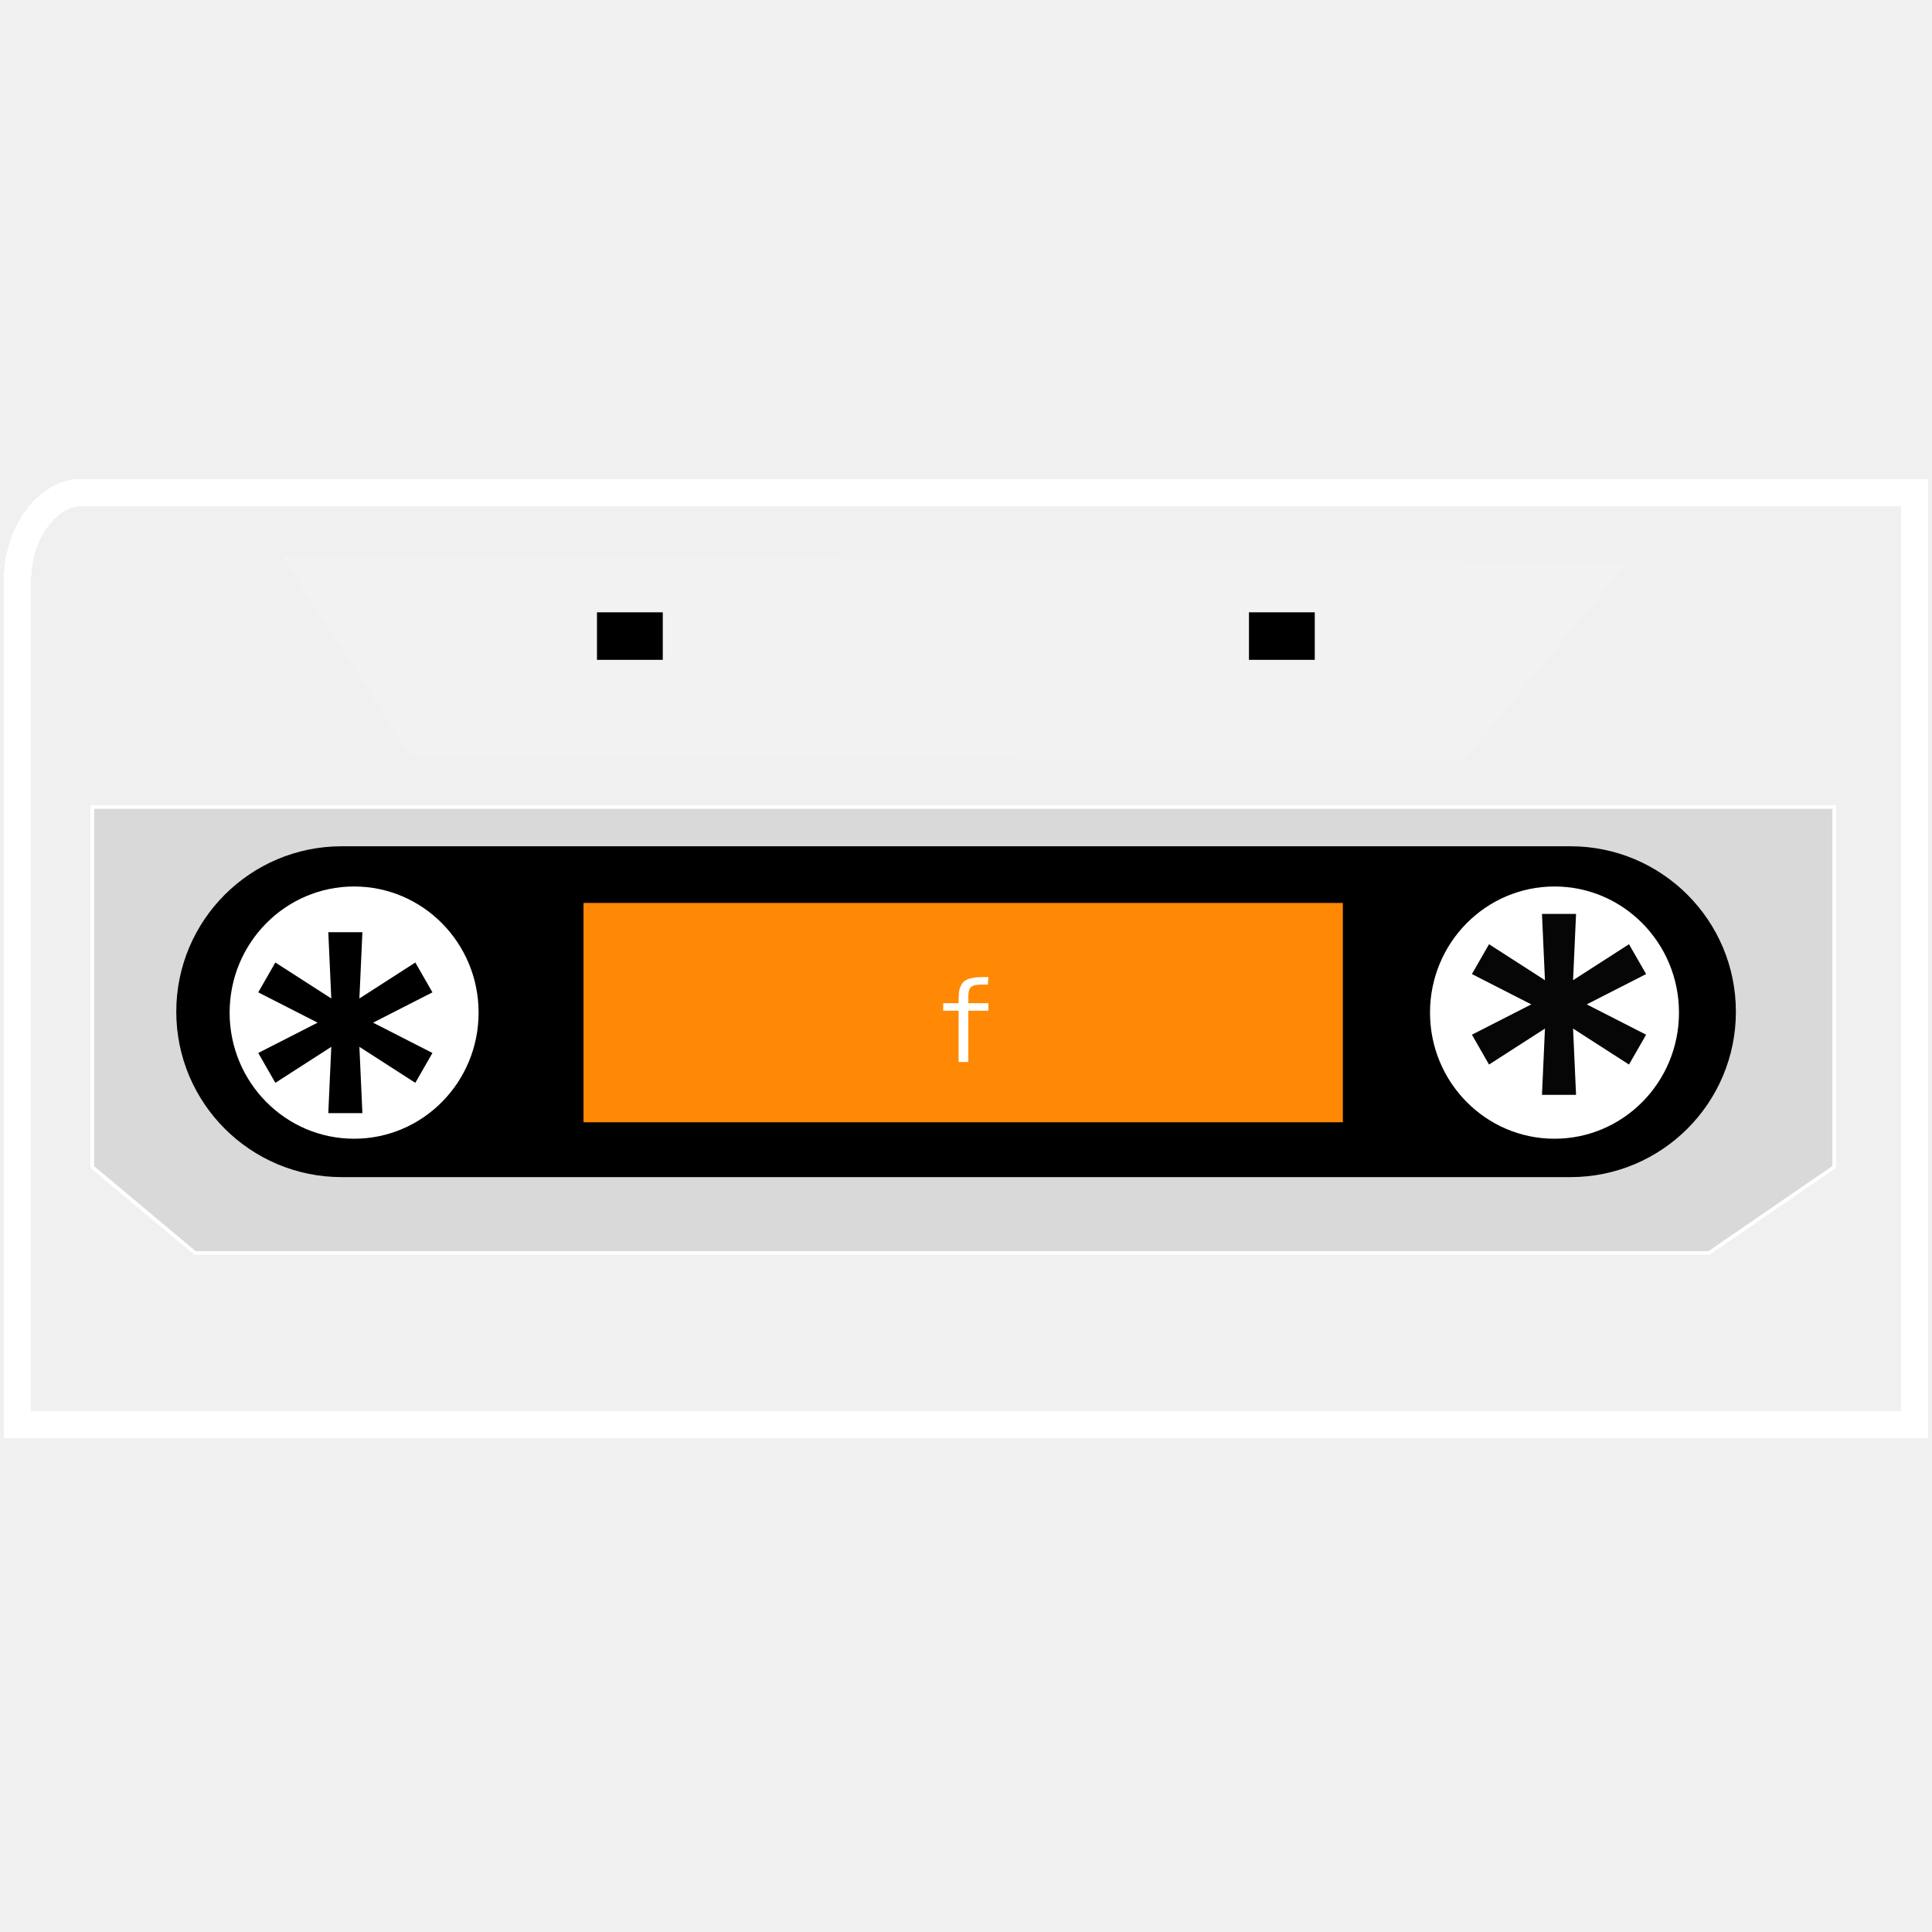
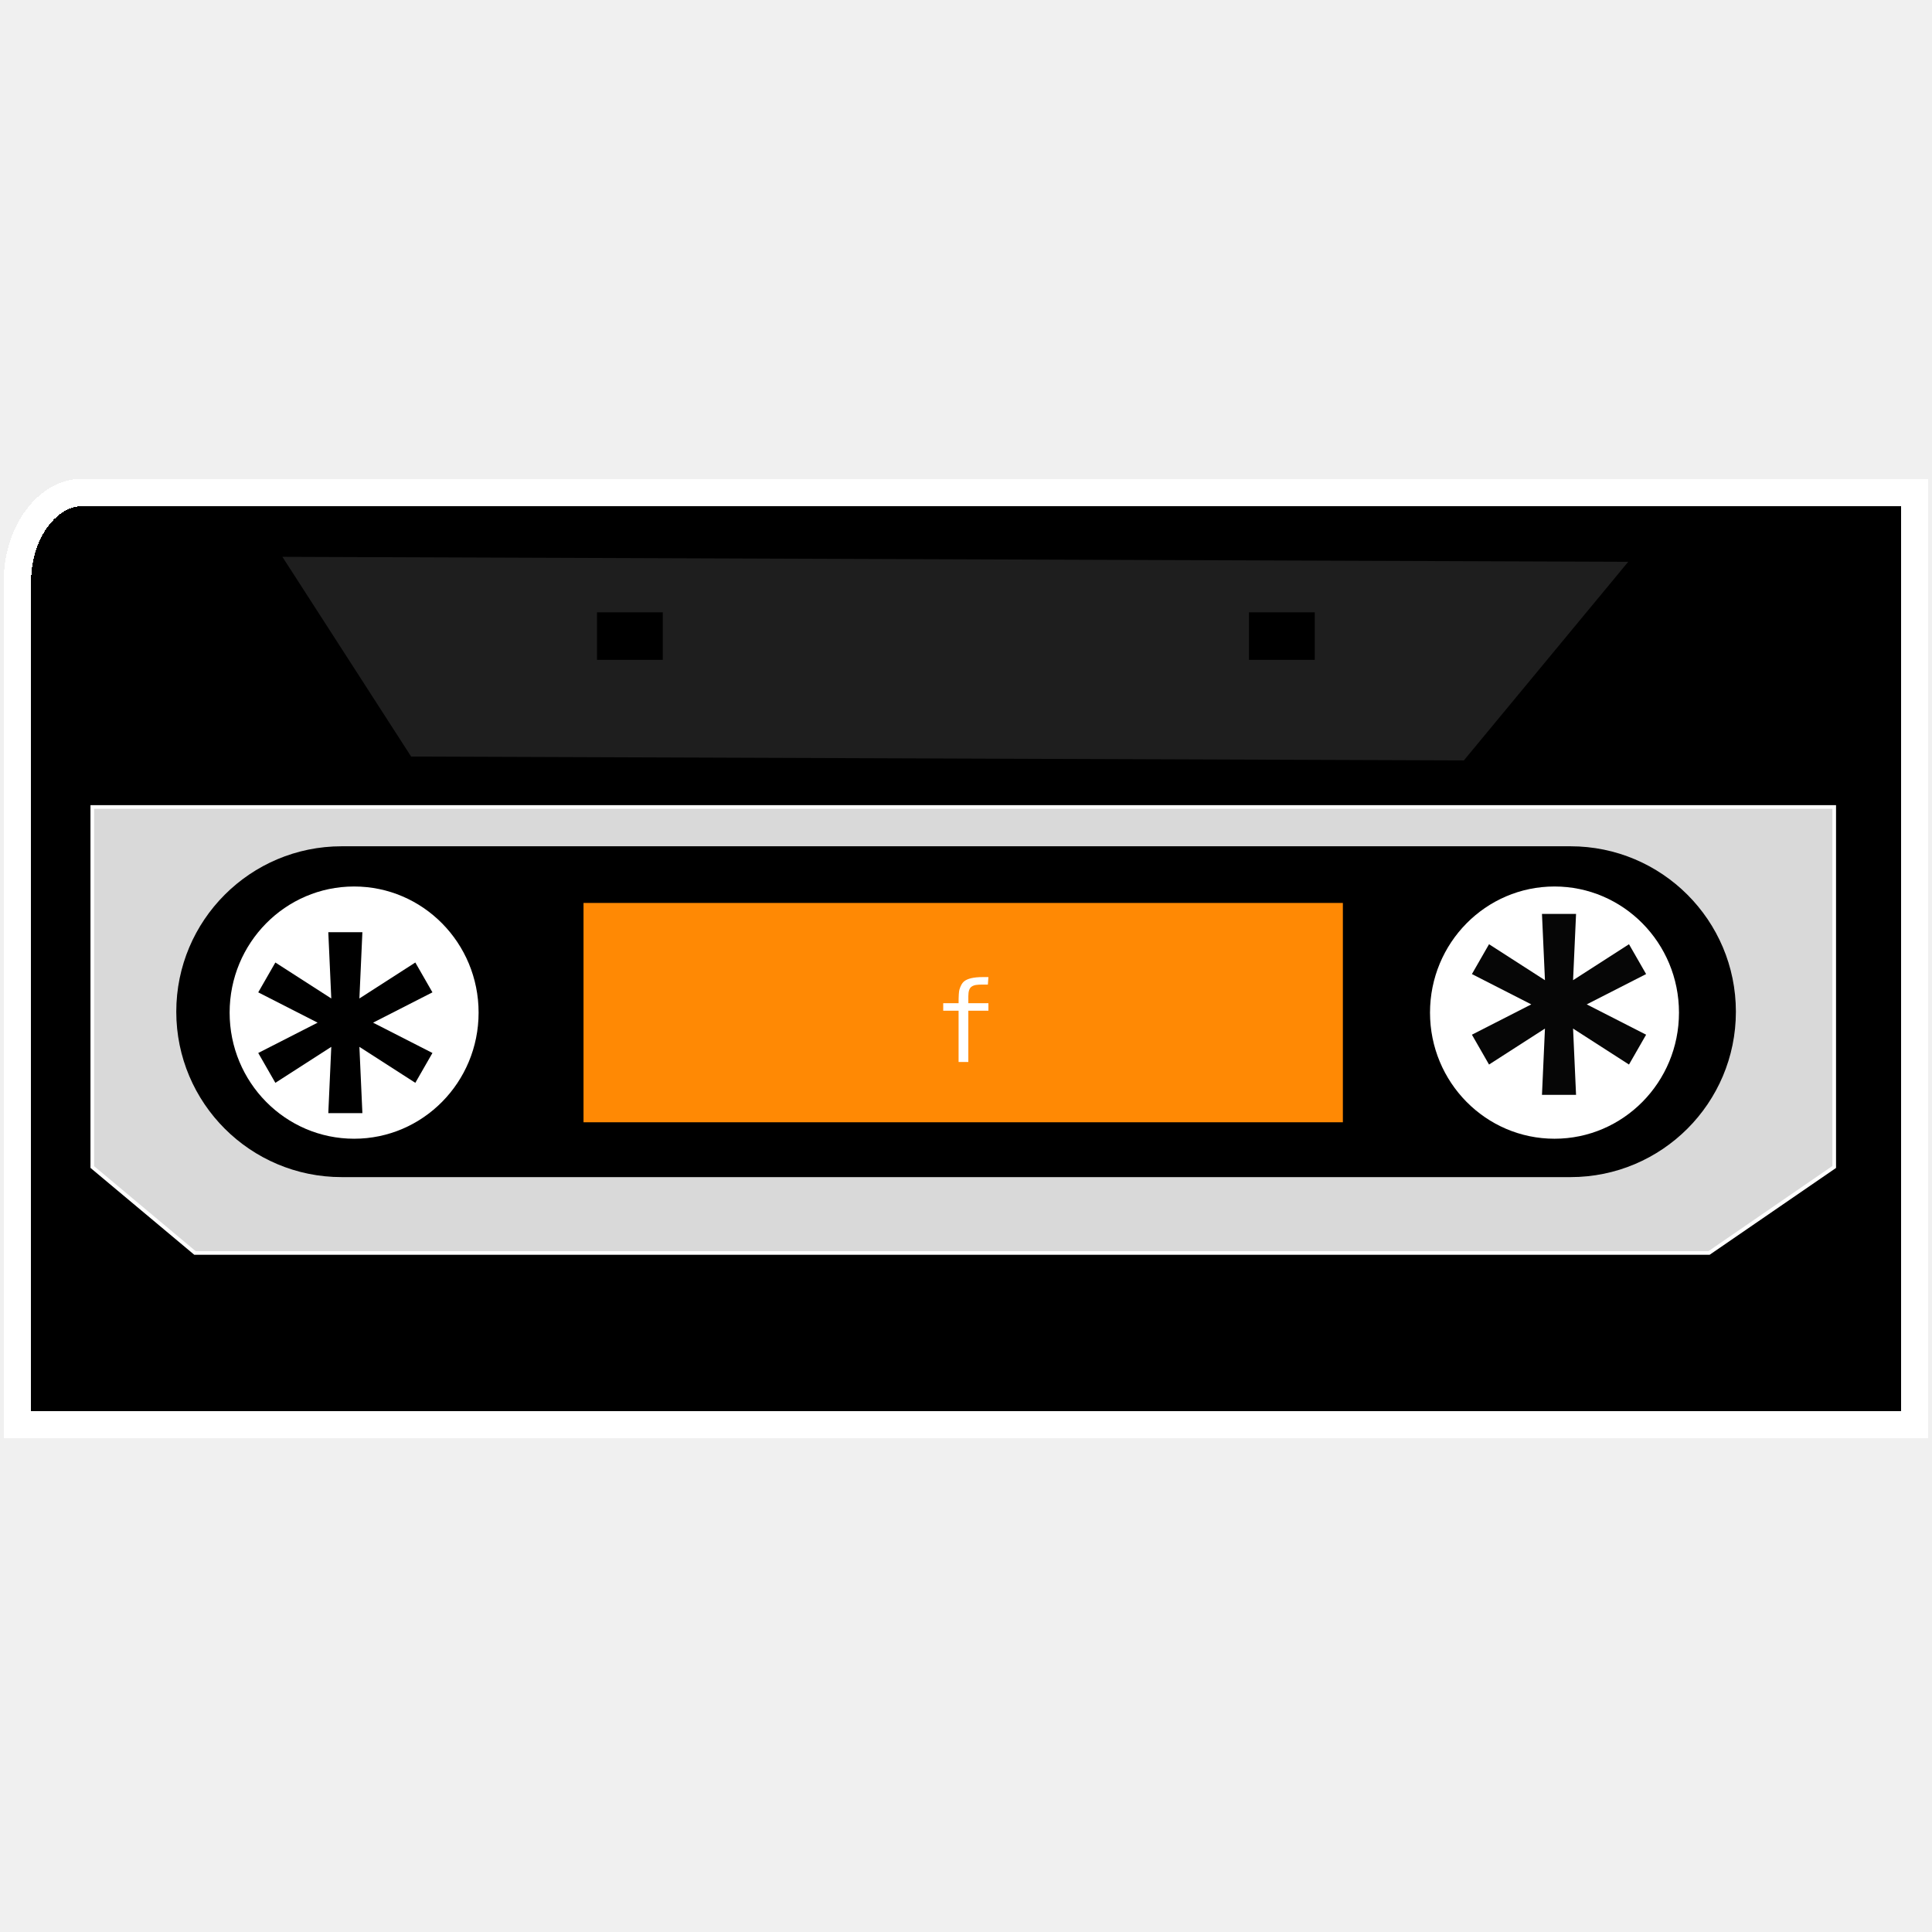
- <svg xmlns="http://www.w3.org/2000/svg" width="512" height="512" viewBox="0 0 1057 1057" fill="none">
+ <svg xmlns="http://www.w3.org/2000/svg" width="480" height="480" viewBox="0 0 1057 1057" fill="black">
  <g transform="translate(0, 264)">
    <path d="M44.31 5.5H1047.5V515.5H9.5V54.44C9.5 40.045 14.014 27.632 20.698 18.928C27.417 10.178 36.018 5.5 44.31 5.5Z" stroke="white" stroke-width="15" shape-rendering="crispEdges" />
    <path d="M800.881 152.025L522.175 151L224.924 149.906L154.498 40.646L890.806 43.355L800.881 152.025Z" fill="white" fill-opacity="0.12" />
    <path d="M1003.5 177.5V374.456L935.023 421.5H106.663L50.5 374.485V177.5H1003.5Z" fill="#D9D9D9" stroke="white" stroke-width="2" />
    <path d="M96.442 289.5C96.442 239.518 136.96 199 186.942 199H859.207C909.189 199 949.707 239.518 949.707 289.5C949.707 339.482 909.189 380 859.207 380H186.942C136.96 380 96.442 339.482 96.442 289.5Z" fill="black" />
    <ellipse cx="193.736" cy="290" rx="68.106" ry="69" fill="white" />
    <ellipse cx="850.467" cy="290" rx="68.106" ry="69" fill="white" />
    <rect x="319.244" y="230" width="415.444" height="120" fill="#FF8904" />
    <path d="M529.775 317H524.443V288.963H516.035V284.861H524.443C524.443 280.916 524.6 278.426 524.912 277.391C525.537 275.34 526.338 273.885 527.314 273.025C529.209 271.385 532.656 270.564 537.656 270.564H540.762L540.469 274.666H537.539C536.035 274.666 534.844 274.734 533.965 274.871C533.086 275.008 532.305 275.301 531.621 275.75C530.391 276.531 529.775 278.27 529.775 280.965V284.861H540.762V288.963H529.775V317Z" fill="white" />
    <path d="M179.614 345L181.246 308.734L150.653 328.414L141.285 312.086L173.77 295.5L141.285 278.914L150.653 262.586L181.246 282.266L179.614 246H198.262L196.629 282.266L227.223 262.586L236.59 278.914L204.106 295.5L236.59 312.086L227.223 328.414L196.629 308.734L198.262 345H179.614Z" fill="black" />
    <path d="M843.614 335L845.246 298.734L814.653 318.414L805.285 302.086L837.77 285.5L805.285 268.914L814.653 252.586L845.246 272.266L843.614 236H862.262L860.629 272.266L891.223 252.586L900.59 268.914L868.106 285.5L900.59 302.086L891.223 318.414L860.629 298.734L862.262 335H843.614Z" fill="#060606" />
    <rect x="326.608" y="71" width="36" height="26" fill="black" />
    <rect x="683.312" y="71" width="36" height="26" fill="black" />
  </g>
</svg>
